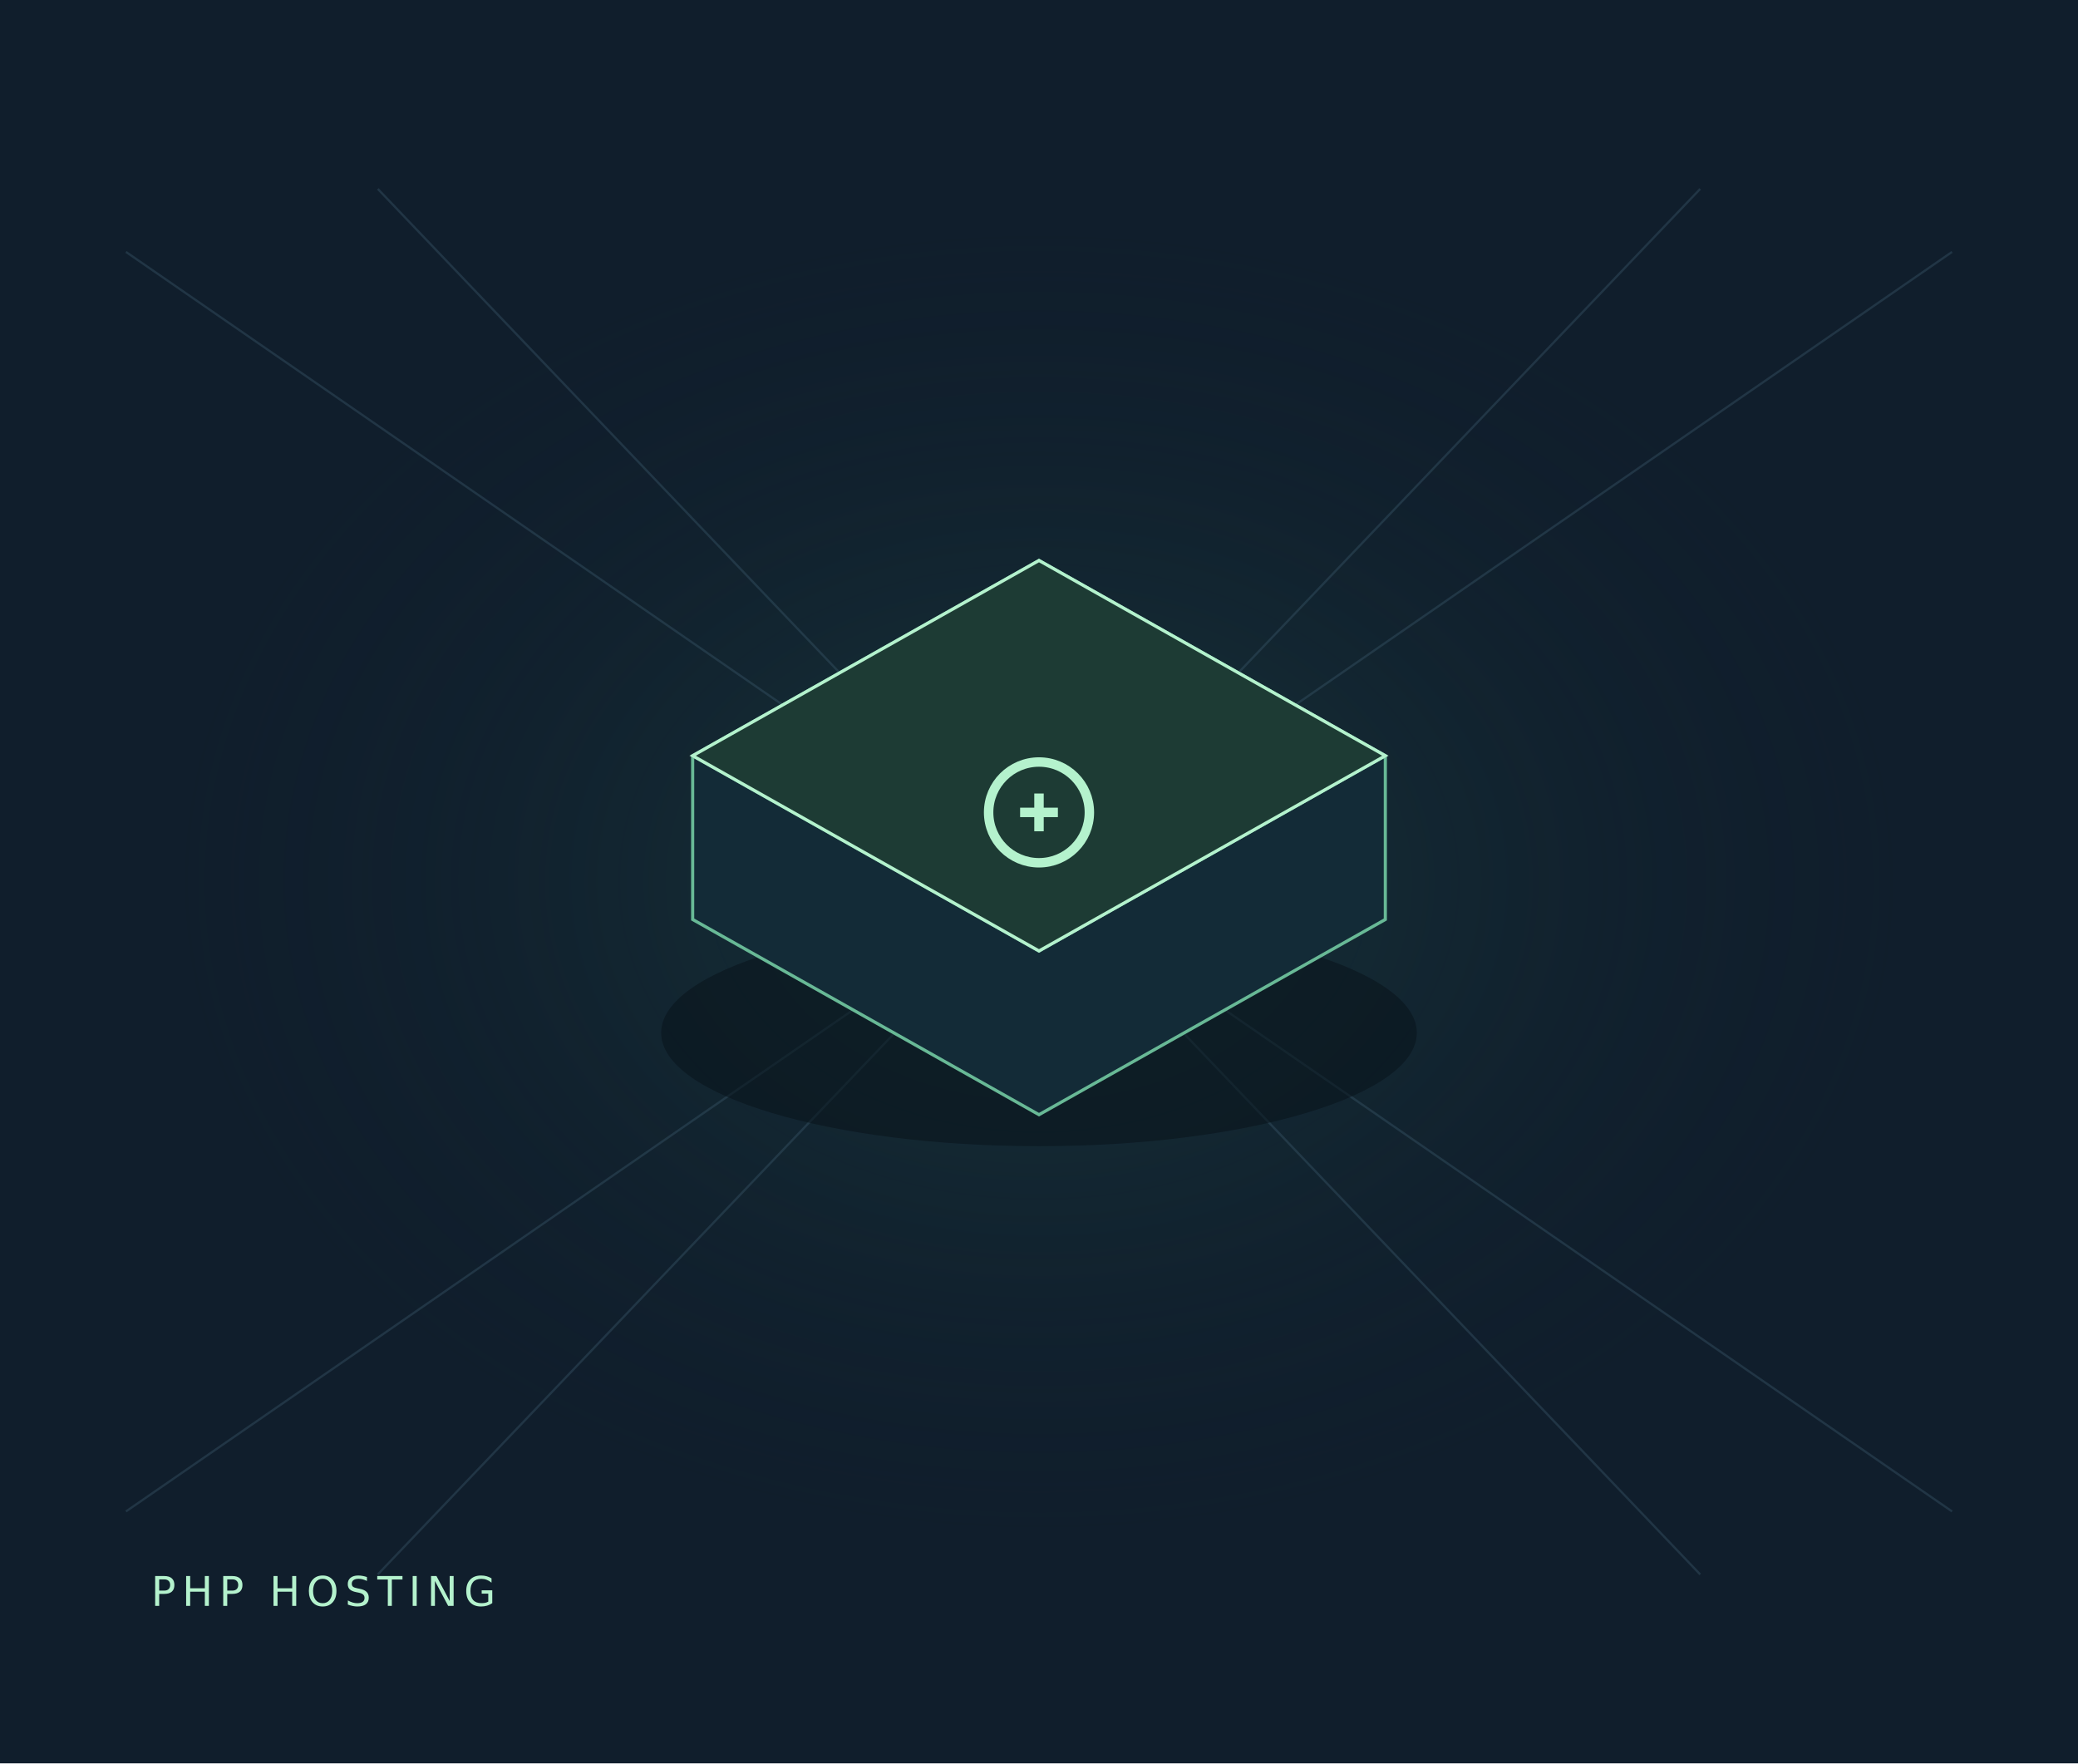
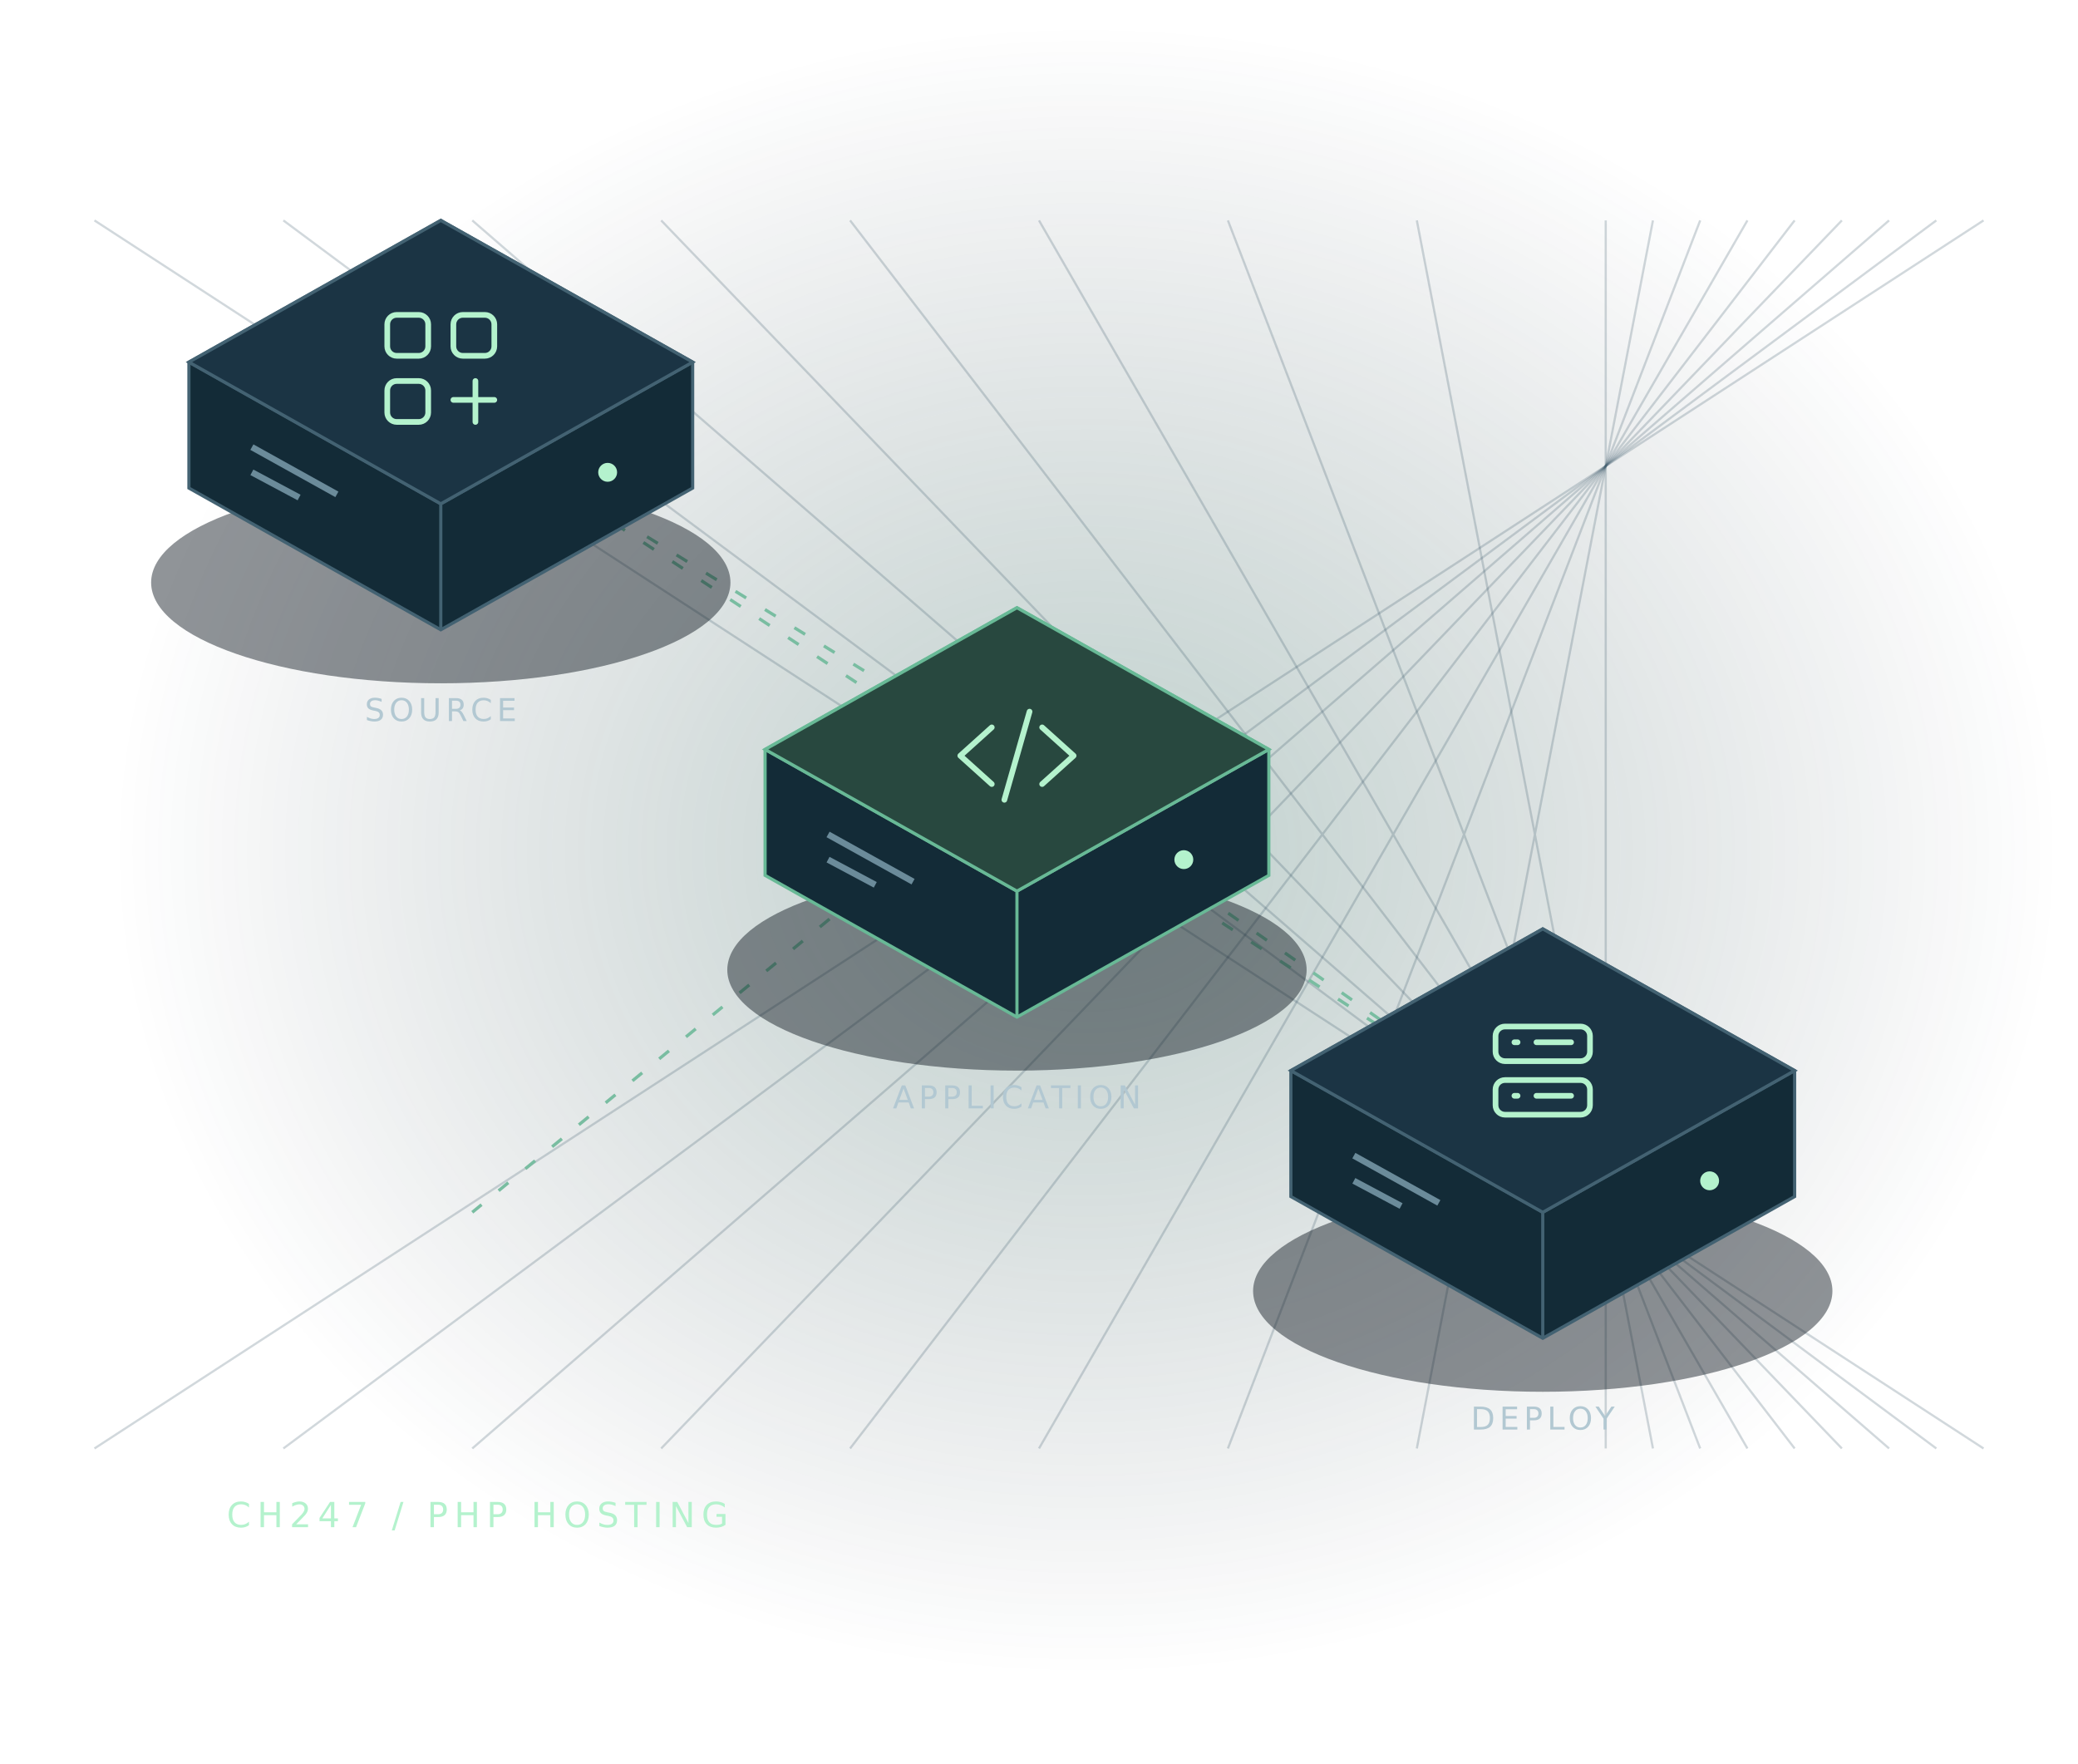
<svg xmlns="http://www.w3.org/2000/svg" viewBox="0 0 660 560" width="660" height="560" role="img">
  <defs>
    <radialGradient id="glow">
-       <stop stop-color="#266758" stop-opacity=".35" />
+       <stop stop-color="#266758" stop-opacity=".3" />
      <stop offset="1" stop-color="#101e2c" stop-opacity="0" />
    </radialGradient>
  </defs>
-   <rect width="660" height="560" fill="#101e2c" />
-   <ellipse cx="330" cy="280" rx="280" ry="210" fill="url(#glow)" />
-   <g fill="none" stroke="#365264" stroke-width=".7" opacity=".45">
-     <path d="M40 80 620 480M40 480 620 80M120 60 540 500M120 500 540 60" />
+   <ellipse cx="345" cy="270" rx="310" ry="265" fill="url(#glow)" />
+   <path d="M30 70 630 460M30 460 630 70" stroke="#365264" stroke-width=".7" opacity=".23" />
+   <path d="M90 70 615 460M90 460 615 70" stroke="#365264" stroke-width=".7" opacity=".23" />
+   <path d="M150 70 600 460M150 460 600 70" stroke="#365264" stroke-width=".7" opacity=".23" />
+   <path d="M210 70 585 460M210 460 585 70" stroke="#365264" stroke-width=".7" opacity=".23" />
+   <path d="M270 70 570 460M270 460 570 70" stroke="#365264" stroke-width=".7" opacity=".23" />
+   <path d="M330 70 555 460M330 460 555 70" stroke="#365264" stroke-width=".7" opacity=".23" />
+   <path d="M390 70 540 460M390 460 540 70" stroke="#365264" stroke-width=".7" opacity=".23" />
+   <path d="M450 70 525 460M450 460 525 70" stroke="#365264" stroke-width=".7" opacity=".23" />
+   <path d="M510 70 510 460M510 460 510 70" stroke="#365264" stroke-width=".7" opacity=".23" />
+   <g stroke="#79bda1" fill="none" stroke-dasharray="4 7">
+     <path d="M140 130 323 243 490 360M323 243 150 385M140 130 490 360" />
  </g>
-   <g transform="translate(330 250)">
-     <ellipse cx="0" cy="78" rx="120" ry="36" fill="#08121a" opacity=".55" />
-     <path d="m-110-10 110-62 110 62v52L0 104l-110-62Z" fill="#132b37" stroke="#68b996" />
-     <path d="m-110-10 110 62 110-62" fill="none" stroke="#68b996" />
-     <path d="m-110-10 110-62 110 62L0 52Z" fill="#1d3b34" stroke="#b4f2cd" />
-     <circle cx="0" cy="8" r="16" fill="none" stroke="#b4f2cd" stroke-width="3" />
-     <path d="M-6 8h12M0 2v12" stroke="#b4f2cd" stroke-width="3" />
+   <g transform="translate(140,120)">
+     <ellipse cx="0" cy="65" rx="92" ry="32" fill="#08121a" opacity=".45" />
+     <path d="m-80-5 80-45 80 45v40L0 80l-80-45Z" fill="#132b37" stroke="#436272" stroke-width="1" />
+     <path d="m-80-5 80 45 80-45M0 40v40" fill="none" stroke="#436272" />
+     <path d="m-80-5 80-45 80 45L0 40Z" fill="#1b3444" stroke="#436272" />
+     <path d="m-60 22 27 15m-27-7 15 8" stroke="#6b8b9a" stroke-width="2" />
+     <g transform="translate(-24,-27)">
+       <g fill="none" stroke="#b4f2cd" stroke-width="1.8" stroke-linecap="round" stroke-linejoin="round">
+         <rect x="7" y="7" width="13" height="13" rx="3" />
+         <rect x="28" y="7" width="13" height="13" rx="3" />
+         <rect x="7" y="28" width="13" height="13" rx="3" />
+         <path d="M28 34h13m-6-6v13" />
+       </g>
+     </g>
+     <circle cx="53" cy="30" r="3" fill="#b4f2cd" />
+     <text x="0" y="109" text-anchor="middle" fill="#b2c8d2" font-size="10" font-family="DejaVu Sans,Arial,sans-serif" letter-spacing="1.4">SOURCE</text>
  </g>
-   <text x="48" y="510" fill="#b4f2cd" font-size="13" font-family="DejaVu Sans,Arial,sans-serif" letter-spacing="2">PHP HOSTING</text>
+   <g transform="translate(490,345)">
+     <ellipse cx="0" cy="65" rx="92" ry="32" fill="#08121a" opacity=".45" />
+     <path d="m-80-5 80-45 80 45v40L0 80l-80-45Z" fill="#132b37" stroke="#436272" stroke-width="1" />
+     <path d="m-80-5 80 45 80-45M0 40v40" fill="none" stroke="#436272" />
+     <path d="m-80-5 80-45 80 45L0 40Z" fill="#1b3444" stroke="#436272" />
+     <path d="m-60 22 27 15m-27-7 15 8" stroke="#6b8b9a" stroke-width="2" />
+     <g transform="translate(-24,-27)">
+       <g fill="none" stroke="#b4f2cd" stroke-width="1.8" stroke-linecap="round" stroke-linejoin="round">
+         <rect x="9" y="8" width="30" height="11" rx="3" />
+         <rect x="9" y="25" width="30" height="11" rx="3" />
+         <path d="M15 13h1m6 0h11M15 30h1m6 0h11" />
+       </g>
+     </g>
+     <circle cx="53" cy="30" r="3" fill="#b4f2cd" />
+     <text x="0" y="109" text-anchor="middle" fill="#b2c8d2" font-size="10" font-family="DejaVu Sans,Arial,sans-serif" letter-spacing="1.4">DEPLOY</text>
+   </g>
+   <g transform="translate(-7,8)">
+     <g transform="translate(330,235)">
+       <ellipse cx="0" cy="65" rx="92" ry="32" fill="#08121a" opacity=".45" />
+       <path d="m-80-5 80-45 80 45v40L0 80l-80-45Z" fill="#132b37" stroke="#68b996" stroke-width="1" />
+       <path d="m-80-5 80 45 80-45M0 40v40" fill="none" stroke="#68b996" />
+       <path d="m-80-5 80-45 80 45L0 40Z" fill="#28483f" stroke="#68b996" />
+       <path d="m-60 22 27 15m-27-7 15 8" stroke="#6b8b9a" stroke-width="2" />
+       <g transform="translate(-24,-27)">
+         <g fill="none" stroke="#b4f2cd" stroke-width="1.8" stroke-linecap="round" stroke-linejoin="round">
+           <path d="m16 15-10 9 10 9m16-18 10 9-10 9M28 10l-8 28" />
+         </g>
+       </g>
+       <circle cx="53" cy="30" r="3" fill="#b4f2cd" />
+       <text x="0" y="109" text-anchor="middle" fill="#b2c8d2" font-size="10" font-family="DejaVu Sans,Arial,sans-serif" letter-spacing="1.4">APPLICATION</text>
+     </g>
+   </g>
+   <text x="72" y="485" fill="#b4f2cd" font-size="11" font-family="DejaVu Sans,Arial,sans-serif" letter-spacing="2">CH247 / PHP HOSTING</text>
</svg>
